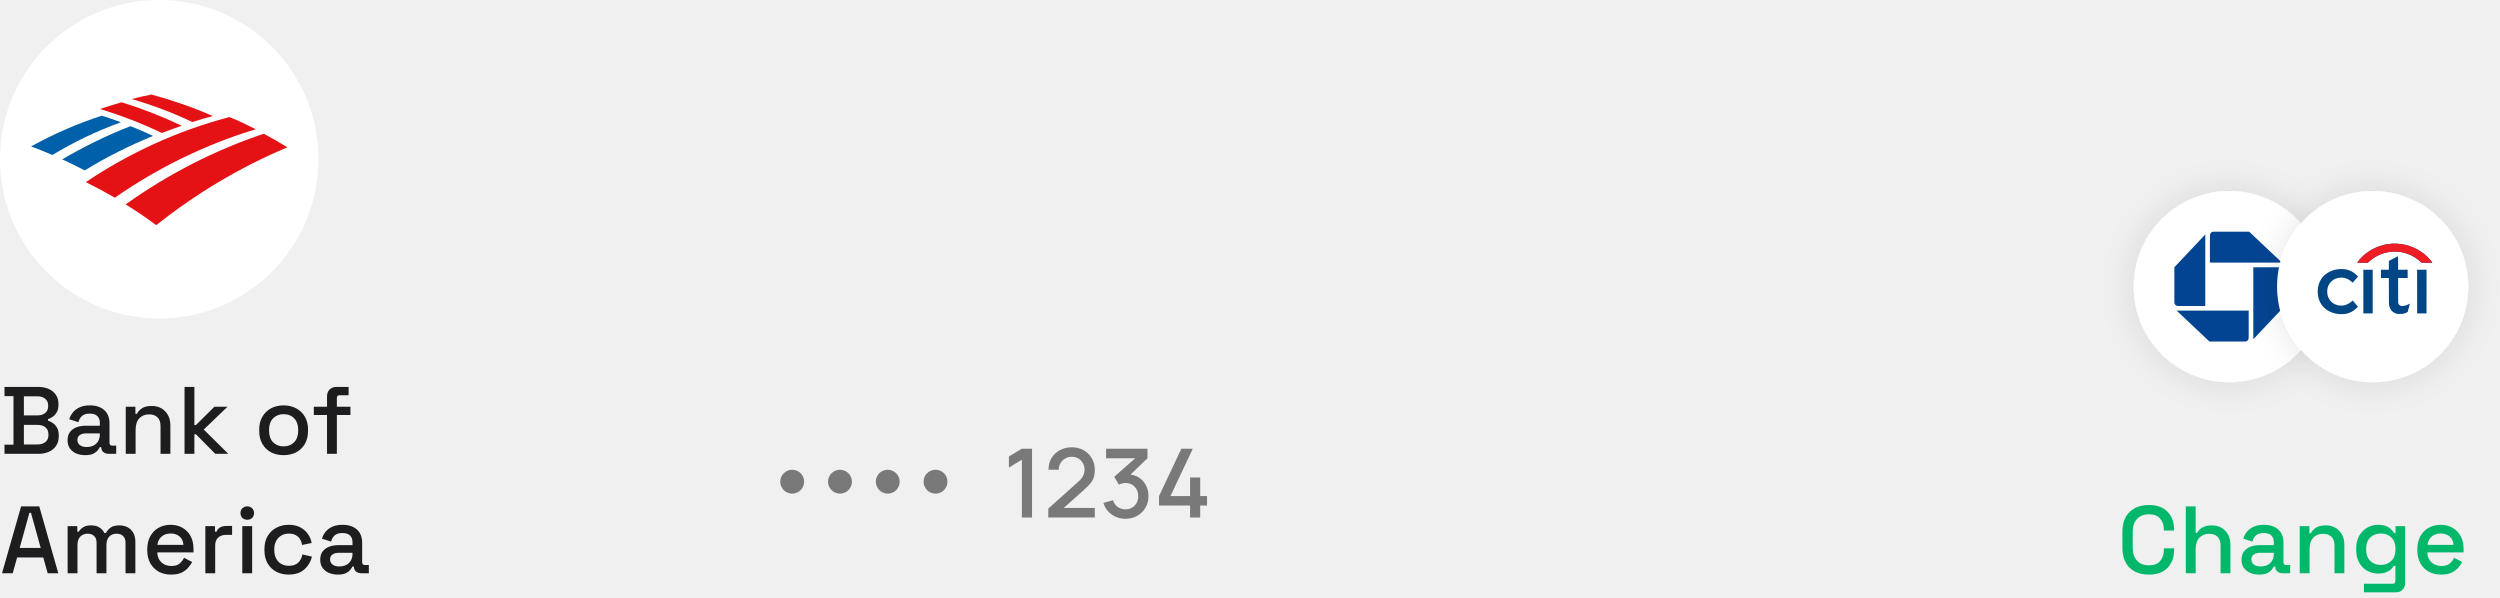
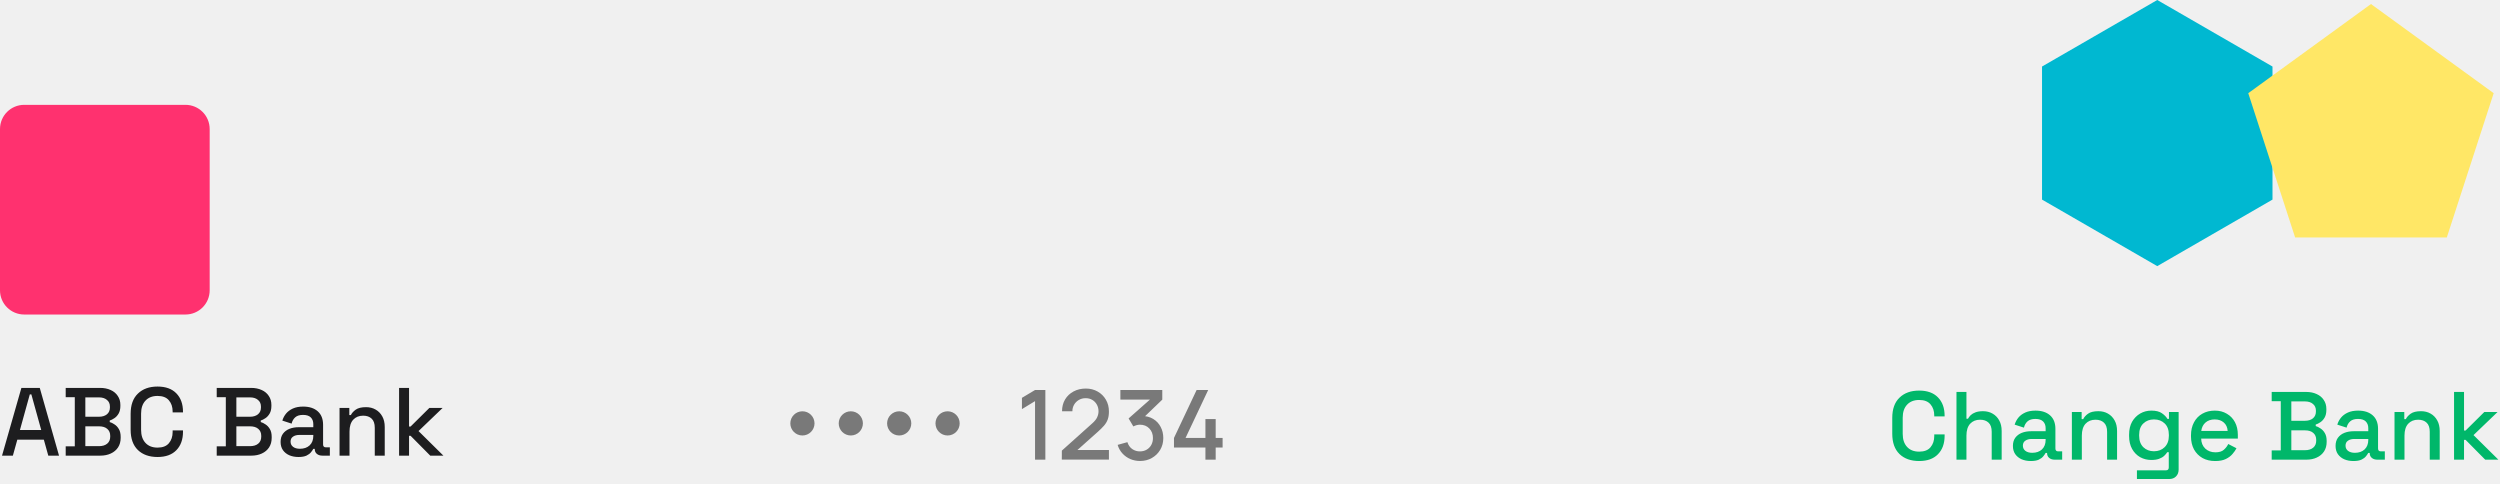
- <svg xmlns="http://www.w3.org/2000/svg" width="314" height="75" viewBox="0 0 314 75" fill="none">
-   <g clip-path="url(#clip0_704_1366)">
-     <path d="M8.75 0H31.25C36.078 0 40 3.922 40 8.75V31.25C40 36.078 36.078 40 31.25 40H8.75C3.922 40 0 36.078 0 31.25V8.75C0 3.922 3.922 0 8.75 0Z" fill="white" />
-     <path d="M16.391 15.844C17.344 16.219 18.297 16.625 19.219 17.078C16.25 18.281 13.359 19.734 10.641 21.406C9.719 20.922 8.766 20.438 7.812 20.016C10.562 18.406 13.422 17 16.391 15.844ZM12.781 14.531C13.609 14.781 14.391 15.062 15.188 15.359C12.188 16.438 9.312 17.812 6.578 19.469C5.703 19.078 4.812 18.734 3.906 18.391C6.734 16.828 9.703 15.531 12.781 14.531Z" fill="#0060AA" />
-     <path d="M22.828 15.797C21.984 16.094 21.156 16.375 20.328 16.703C17.828 15.5 15.219 14.5 12.562 13.688C13.438 13.406 14.344 13.109 15.281 12.844C17.859 13.641 20.375 14.625 22.828 15.797ZM26.734 14.578C25.875 14.797 25 15.062 24.156 15.328C21.703 14.156 19.156 13.203 16.547 12.438C17.359 12.219 18.188 12.031 19.031 11.875C21.672 12.594 24.25 13.484 26.734 14.578ZM19.625 28.281C18.375 27.344 17.109 26.5 15.781 25.672C21.062 21.906 26.891 18.891 33.125 16.797C34.125 17.328 35.109 17.891 36.094 18.5C30.156 21 24.609 24.312 19.625 28.281ZM28.812 14.703C29.953 15.156 31.047 15.688 32.125 16.234C25.766 18.156 19.797 21.094 14.422 24.828C13.234 24.141 12.016 23.484 10.781 22.875C16.266 19.188 22.344 16.406 28.812 14.703Z" fill="#E41215" />
-   </g>
-   <path d="M0.564 57V55.848H1.692V49.752H0.564V48.6H4.824C5.328 48.6 5.768 48.688 6.144 48.864C6.52 49.032 6.812 49.276 7.02 49.596C7.236 49.908 7.344 50.28 7.344 50.712V50.832C7.344 51.216 7.272 51.532 7.128 51.78C6.984 52.028 6.808 52.22 6.6 52.356C6.4 52.492 6.208 52.588 6.024 52.644V52.836C6.208 52.884 6.404 52.98 6.612 53.124C6.828 53.26 7.008 53.452 7.152 53.7C7.304 53.948 7.38 54.272 7.38 54.672V54.792C7.38 55.256 7.272 55.652 7.056 55.98C6.84 56.308 6.54 56.56 6.156 56.736C5.78 56.912 5.344 57 4.848 57H0.564ZM3 55.824H4.692C5.124 55.824 5.464 55.72 5.712 55.512C5.96 55.304 6.084 55.016 6.084 54.648V54.54C6.084 54.172 5.96 53.884 5.712 53.676C5.472 53.468 5.132 53.364 4.692 53.364H3V55.824ZM3 52.176H4.692C5.1 52.176 5.428 52.076 5.676 51.876C5.924 51.668 6.048 51.388 6.048 51.036V50.916C6.048 50.564 5.924 50.288 5.676 50.088C5.436 49.88 5.108 49.776 4.692 49.776H3V52.176ZM10.705 57.168C10.281 57.168 9.901 57.096 9.565 56.952C9.237 56.808 8.973 56.596 8.773 56.316C8.581 56.036 8.485 55.696 8.485 55.296C8.485 54.888 8.581 54.552 8.773 54.288C8.973 54.016 9.241 53.812 9.577 53.676C9.921 53.54 10.309 53.472 10.741 53.472H12.541V53.088C12.541 52.744 12.437 52.468 12.229 52.26C12.021 52.052 11.701 51.948 11.269 51.948C10.845 51.948 10.521 52.048 10.297 52.248C10.073 52.448 9.925 52.708 9.853 53.028L8.701 52.656C8.797 52.336 8.949 52.048 9.157 51.792C9.373 51.528 9.657 51.316 10.009 51.156C10.361 50.996 10.785 50.916 11.281 50.916C12.049 50.916 12.653 51.112 13.093 51.504C13.533 51.896 13.753 52.452 13.753 53.172V55.608C13.753 55.848 13.865 55.968 14.089 55.968H14.593V57H13.669C13.389 57 13.161 56.928 12.985 56.784C12.809 56.64 12.721 56.444 12.721 56.196V56.16H12.541C12.477 56.28 12.381 56.42 12.253 56.58C12.125 56.74 11.937 56.88 11.689 57C11.441 57.112 11.113 57.168 10.705 57.168ZM10.885 56.148C11.381 56.148 11.781 56.008 12.085 55.728C12.389 55.44 12.541 55.048 12.541 54.552V54.432H10.813C10.485 54.432 10.221 54.504 10.021 54.648C9.821 54.784 9.721 54.988 9.721 55.26C9.721 55.532 9.825 55.748 10.033 55.908C10.241 56.068 10.525 56.148 10.885 56.148ZM15.795 57V51.084H17.007V51.972H17.199C17.311 51.732 17.511 51.508 17.799 51.3C18.087 51.092 18.515 50.988 19.083 50.988C19.531 50.988 19.927 51.088 20.271 51.288C20.623 51.488 20.899 51.772 21.099 52.14C21.299 52.5 21.399 52.936 21.399 53.448V57H20.163V53.544C20.163 53.032 20.035 52.656 19.779 52.416C19.523 52.168 19.171 52.044 18.723 52.044C18.211 52.044 17.799 52.212 17.487 52.548C17.183 52.884 17.031 53.372 17.031 54.012V57H15.795ZM23.178 57V48.6H24.414V53.388H24.606L26.934 51.084H28.578L25.59 53.952L28.674 57H27.042L24.606 54.54H24.414V57H23.178ZM35.618 57.168C35.026 57.168 34.498 57.048 34.034 56.808C33.578 56.56 33.218 56.208 32.954 55.752C32.69 55.296 32.558 54.756 32.558 54.132V53.952C32.558 53.328 32.69 52.792 32.954 52.344C33.218 51.888 33.578 51.536 34.034 51.288C34.498 51.04 35.026 50.916 35.618 50.916C36.21 50.916 36.738 51.04 37.202 51.288C37.666 51.536 38.03 51.888 38.294 52.344C38.558 52.792 38.69 53.328 38.69 53.952V54.132C38.69 54.756 38.558 55.296 38.294 55.752C38.03 56.208 37.666 56.56 37.202 56.808C36.738 57.048 36.21 57.168 35.618 57.168ZM35.618 56.064C36.162 56.064 36.602 55.892 36.938 55.548C37.282 55.196 37.454 54.712 37.454 54.096V53.988C37.454 53.372 37.286 52.892 36.95 52.548C36.614 52.196 36.17 52.02 35.618 52.02C35.082 52.02 34.642 52.196 34.298 52.548C33.962 52.892 33.794 53.372 33.794 53.988V54.096C33.794 54.712 33.962 55.196 34.298 55.548C34.642 55.892 35.082 56.064 35.618 56.064ZM41.074 57V52.128H39.418V51.084H41.074V49.788C41.074 49.428 41.182 49.14 41.398 48.924C41.614 48.708 41.902 48.6 42.262 48.6H43.786V49.644H42.658C42.426 49.644 42.31 49.764 42.31 50.004V51.084H44.014V52.128H42.31V57H41.074ZM0.252 72L2.652 63.6H4.932L7.32 72H5.988L5.436 70.02H2.148L1.596 72H0.252ZM2.472 68.82H5.112L3.888 64.404H3.696L2.472 68.82ZM8.494 72V66.084H9.706V66.78H9.898C10.01 66.572 10.19 66.388 10.438 66.228C10.686 66.068 11.022 65.988 11.446 65.988C11.886 65.988 12.238 66.08 12.502 66.264C12.774 66.44 12.978 66.668 13.114 66.948H13.306C13.442 66.676 13.638 66.448 13.894 66.264C14.158 66.08 14.53 65.988 15.01 65.988C15.394 65.988 15.734 66.068 16.03 66.228C16.326 66.38 16.562 66.612 16.738 66.924C16.914 67.228 17.002 67.608 17.002 68.064V72H15.766V68.16C15.766 67.8 15.666 67.524 15.466 67.332C15.274 67.132 14.998 67.032 14.638 67.032C14.254 67.032 13.946 67.156 13.714 67.404C13.482 67.652 13.366 68.008 13.366 68.472V72H12.13V68.16C12.13 67.8 12.03 67.524 11.83 67.332C11.638 67.132 11.362 67.032 11.002 67.032C10.618 67.032 10.31 67.156 10.078 67.404C9.846 67.652 9.73 68.008 9.73 68.472V72H8.494ZM21.495 72.168C20.895 72.168 20.371 72.044 19.923 71.796C19.475 71.54 19.123 71.184 18.867 70.728C18.619 70.264 18.495 69.728 18.495 69.12V68.976C18.495 68.36 18.619 67.824 18.867 67.368C19.115 66.904 19.459 66.548 19.899 66.3C20.347 66.044 20.863 65.916 21.447 65.916C22.015 65.916 22.511 66.044 22.935 66.3C23.367 66.548 23.703 66.896 23.943 67.344C24.183 67.792 24.303 68.316 24.303 68.916V69.384H19.755C19.771 69.904 19.943 70.32 20.271 70.632C20.607 70.936 21.023 71.088 21.519 71.088C21.983 71.088 22.331 70.984 22.563 70.776C22.803 70.568 22.987 70.328 23.115 70.056L24.135 70.584C24.023 70.808 23.859 71.044 23.643 71.292C23.435 71.54 23.159 71.748 22.815 71.916C22.471 72.084 22.031 72.168 21.495 72.168ZM19.767 68.436H23.043C23.011 67.988 22.851 67.64 22.563 67.392C22.275 67.136 21.899 67.008 21.435 67.008C20.971 67.008 20.591 67.136 20.295 67.392C20.007 67.64 19.831 67.988 19.767 68.436ZM25.791 72V66.084H27.003V66.78H27.195C27.291 66.532 27.443 66.352 27.651 66.24C27.867 66.12 28.131 66.06 28.443 66.06H29.151V67.176H28.395C27.995 67.176 27.667 67.288 27.411 67.512C27.155 67.728 27.027 68.064 27.027 68.52V72H25.791ZM30.431 72V66.084H31.668V72H30.431ZM31.055 65.28C30.816 65.28 30.611 65.204 30.444 65.052C30.284 64.892 30.203 64.688 30.203 64.44C30.203 64.192 30.284 63.992 30.444 63.84C30.611 63.68 30.816 63.6 31.055 63.6C31.303 63.6 31.508 63.68 31.668 63.84C31.828 63.992 31.907 64.192 31.907 64.44C31.907 64.688 31.828 64.892 31.668 65.052C31.508 65.204 31.303 65.28 31.055 65.28ZM36.25 72.168C35.682 72.168 35.166 72.048 34.702 71.808C34.246 71.568 33.882 71.22 33.61 70.764C33.346 70.308 33.214 69.76 33.214 69.12V68.964C33.214 68.324 33.346 67.78 33.61 67.332C33.882 66.876 34.246 66.528 34.702 66.288C35.166 66.04 35.682 65.916 36.25 65.916C36.818 65.916 37.302 66.02 37.702 66.228C38.102 66.436 38.422 66.712 38.662 67.056C38.91 67.4 39.07 67.78 39.142 68.196L37.942 68.448C37.902 68.184 37.818 67.944 37.69 67.728C37.562 67.512 37.382 67.34 37.15 67.212C36.918 67.084 36.626 67.02 36.274 67.02C35.93 67.02 35.618 67.1 35.338 67.26C35.066 67.412 34.85 67.636 34.69 67.932C34.53 68.22 34.45 68.572 34.45 68.988V69.096C34.45 69.512 34.53 69.868 34.69 70.164C34.85 70.46 35.066 70.684 35.338 70.836C35.618 70.988 35.93 71.064 36.274 71.064C36.794 71.064 37.19 70.932 37.462 70.668C37.734 70.396 37.906 70.052 37.978 69.636L39.178 69.912C39.082 70.32 38.91 70.696 38.662 71.04C38.422 71.384 38.102 71.66 37.702 71.868C37.302 72.068 36.818 72.168 36.25 72.168ZM42.439 72.168C42.015 72.168 41.635 72.096 41.299 71.952C40.971 71.808 40.707 71.596 40.507 71.316C40.315 71.036 40.219 70.696 40.219 70.296C40.219 69.888 40.315 69.552 40.507 69.288C40.707 69.016 40.975 68.812 41.311 68.676C41.655 68.54 42.043 68.472 42.475 68.472H44.275V68.088C44.275 67.744 44.171 67.468 43.963 67.26C43.755 67.052 43.435 66.948 43.003 66.948C42.579 66.948 42.255 67.048 42.031 67.248C41.807 67.448 41.659 67.708 41.587 68.028L40.435 67.656C40.531 67.336 40.683 67.048 40.891 66.792C41.107 66.528 41.391 66.316 41.743 66.156C42.095 65.996 42.519 65.916 43.015 65.916C43.783 65.916 44.387 66.112 44.827 66.504C45.267 66.896 45.487 67.452 45.487 68.172V70.608C45.487 70.848 45.599 70.968 45.823 70.968H46.327V72H45.403C45.123 72 44.895 71.928 44.719 71.784C44.543 71.64 44.455 71.444 44.455 71.196V71.16H44.275C44.211 71.28 44.115 71.42 43.987 71.58C43.859 71.74 43.671 71.88 43.423 72C43.175 72.112 42.847 72.168 42.439 72.168ZM42.619 71.148C43.115 71.148 43.515 71.008 43.819 70.728C44.123 70.44 44.275 70.048 44.275 69.552V69.432H42.547C42.219 69.432 41.955 69.504 41.755 69.648C41.555 69.784 41.455 69.988 41.455 70.26C41.455 70.532 41.559 70.748 41.767 70.908C41.975 71.068 42.259 71.148 42.619 71.148Z" fill="#1D1D1F" />
-   <circle cx="99.5" cy="60.5" r="1.5" fill="#797979" />
-   <circle cx="105.5" cy="60.5" r="1.5" fill="#797979" />
-   <circle cx="111.5" cy="60.5" r="1.5" fill="#797979" />
-   <circle cx="117.5" cy="60.5" r="1.5" fill="#797979" />
-   <path d="M128.346 65V57.74L126.72 58.73V57.332L128.346 56.36H129.624V65H128.346ZM131.663 64.994L131.669 63.878L135.431 60.506C135.735 60.238 135.941 59.982 136.049 59.738C136.161 59.494 136.217 59.25 136.217 59.006C136.217 58.698 136.149 58.422 136.013 58.178C135.877 57.93 135.689 57.734 135.449 57.59C135.209 57.446 134.933 57.374 134.621 57.374C134.301 57.374 134.015 57.45 133.763 57.602C133.515 57.75 133.321 57.948 133.181 58.196C133.041 58.444 132.973 58.712 132.977 59H131.693C131.693 58.44 131.819 57.95 132.071 57.53C132.327 57.106 132.677 56.776 133.121 56.54C133.565 56.3 134.073 56.18 134.645 56.18C135.189 56.18 135.677 56.304 136.109 56.552C136.541 56.796 136.881 57.132 137.129 57.56C137.381 57.988 137.507 58.476 137.507 59.024C137.507 59.42 137.455 59.756 137.351 60.032C137.247 60.308 137.091 60.564 136.883 60.8C136.675 61.036 136.415 61.292 136.103 61.568L133.199 64.16L133.061 63.8H137.507V64.994H131.663ZM141.363 65.162C140.935 65.162 140.533 65.082 140.157 64.922C139.781 64.758 139.455 64.526 139.179 64.226C138.907 63.926 138.709 63.572 138.585 63.164L139.797 62.828C139.913 63.2 140.115 63.486 140.403 63.686C140.691 63.882 141.011 63.978 141.363 63.974C141.679 63.97 141.957 63.896 142.197 63.752C142.437 63.608 142.625 63.414 142.761 63.17C142.897 62.922 142.965 62.638 142.965 62.318C142.965 61.838 142.815 61.442 142.515 61.13C142.219 60.818 141.831 60.662 141.351 60.662C141.215 60.662 141.075 60.682 140.931 60.722C140.791 60.762 140.659 60.814 140.535 60.878L139.947 59.888L142.995 57.194L143.127 57.554H138.927V56.36H144.123V57.554L141.591 59.99L141.579 59.582C142.123 59.582 142.595 59.704 142.995 59.948C143.395 60.188 143.703 60.516 143.919 60.932C144.139 61.344 144.249 61.806 144.249 62.318C144.249 62.87 144.119 63.36 143.859 63.788C143.603 64.216 143.257 64.552 142.821 64.796C142.389 65.04 141.903 65.162 141.363 65.162ZM149.473 65V63.494H145.573V62.306L148.381 56.36H149.815L147.007 62.306H149.473V59.966H150.745V62.306H151.603V63.494H150.745V65H149.473Z" fill="#797979" />
-   <g filter="url(#filter0_d_704_1366)">
-     <rect x="268" y="24" width="24" height="24" rx="12" fill="white" />
-     <path d="M278.029 29.1C277.739 29.1 277.565 29.331 277.565 29.564V32.984H286.61L282.494 29.1H278.029Z" fill="#034492" />
-     <path d="M286.9 34.028C286.9 33.738 286.668 33.565 286.436 33.565H283.015V42.61L286.9 38.493V34.028Z" fill="#034492" />
-     <path d="M281.972 42.9C282.262 42.9 282.436 42.668 282.436 42.436V39.015H273.39L277.507 42.9H281.972Z" fill="#034492" />
-     <path d="M273.1 37.971C273.1 38.261 273.332 38.435 273.564 38.435H276.985V29.447L273.1 33.564V37.971Z" fill="#034492" />
-   </g>
-   <g filter="url(#filter1_d_704_1366)">
-     <rect x="286" y="24" width="24" height="24" rx="12" fill="white" />
-     <path fill-rule="evenodd" clip-rule="evenodd" d="M300.469 30.607C299.389 30.674 298.388 31.009 297.497 31.6C297.102 31.862 296.698 32.216 296.391 32.567C296.257 32.722 296.059 32.973 296.059 32.99C296.059 32.996 296.337 33 296.728 33H297.397L297.518 32.889C298.07 32.38 298.686 32.022 299.377 31.809C300.883 31.343 302.512 31.651 303.75 32.637C303.833 32.703 303.962 32.812 304.035 32.879L304.167 33H304.837C305.463 33 305.506 32.999 305.499 32.981C305.488 32.954 305.376 32.807 305.259 32.668C304.352 31.585 303.022 30.856 301.586 30.655C301.254 30.609 300.769 30.588 300.469 30.607ZM300.611 32.476L300.046 32.766L300.043 33.324L300.04 33.881H299.544H299.048V34.398V34.915H299.544H300.04L300.044 36.577C300.048 38.213 300.048 38.24 300.072 38.35C300.192 38.911 300.524 39.272 301.043 39.406C301.145 39.432 301.17 39.434 301.409 39.435C301.695 39.435 301.813 39.419 302.026 39.353C302.132 39.32 302.381 39.209 302.401 39.186C302.412 39.174 302.691 38.135 302.685 38.13C302.683 38.128 302.625 38.158 302.556 38.197C302.081 38.46 301.595 38.512 301.375 38.324C301.307 38.265 301.273 38.212 301.236 38.108L301.21 38.032L301.207 36.474L301.203 34.915H301.803H302.402V34.398V33.881H301.803H301.204V33.033C301.204 32.361 301.201 32.184 301.19 32.185C301.182 32.186 300.921 32.317 300.611 32.476ZM293.972 33.79C293.488 33.81 293.067 33.911 292.654 34.104C292.2 34.318 291.85 34.608 291.579 34.996C290.985 35.845 290.938 37.161 291.468 38.081C291.981 38.971 293.025 39.496 294.206 39.459C294.77 39.442 295.213 39.295 295.659 38.98C295.768 38.902 296.162 38.541 296.162 38.519C296.162 38.514 296.013 38.338 295.83 38.127L295.499 37.744L295.391 37.839C294.845 38.319 294.243 38.483 293.595 38.326C293.419 38.283 293.22 38.199 293.077 38.108C292.595 37.798 292.321 37.304 292.299 36.705C292.283 36.273 292.383 35.913 292.611 35.585C292.709 35.443 292.922 35.239 293.064 35.15C293.326 34.985 293.616 34.894 293.941 34.872C294.464 34.837 294.965 35.024 295.388 35.412C295.442 35.462 295.49 35.502 295.496 35.502C295.502 35.502 295.654 35.33 295.835 35.121L296.164 34.74L296.132 34.7C296.078 34.632 295.831 34.402 295.729 34.323C295.353 34.037 294.935 33.865 294.483 33.812C294.331 33.794 294.108 33.785 293.972 33.79ZM296.835 36.623V39.365H297.423H298.01V36.623V33.881H297.423H296.835V36.623ZM303.591 36.62L303.594 39.359H304.181H304.769L304.772 36.62L304.774 33.881H304.181H303.588L303.591 36.62Z" fill="#004685" />
-     <path fill-rule="evenodd" clip-rule="evenodd" d="M300.469 30.607C299.389 30.674 298.388 31.009 297.497 31.6C297.102 31.862 296.698 32.216 296.391 32.567C296.257 32.722 296.06 32.973 296.06 32.99C296.06 32.996 296.337 33 296.728 33H297.397L297.518 32.889C298.07 32.38 298.686 32.022 299.377 31.809C300.883 31.343 302.512 31.651 303.75 32.637C303.834 32.703 303.962 32.812 304.035 32.879L304.168 33H304.837C305.463 33 305.506 32.999 305.5 32.981C305.489 32.954 305.376 32.807 305.259 32.668C304.352 31.585 303.022 30.856 301.586 30.655C301.254 30.609 300.769 30.588 300.469 30.607Z" fill="#EE1C25" />
-   </g>
-   <path d="M269.91 72.168C268.886 72.168 268.074 71.88 267.474 71.304C266.874 70.72 266.574 69.88 266.574 68.784V66.816C266.574 65.72 266.874 64.884 267.474 64.308C268.074 63.724 268.886 63.432 269.91 63.432C270.918 63.432 271.694 63.712 272.238 64.272C272.79 64.832 273.066 65.596 273.066 66.564V66.636H271.782V66.528C271.782 65.96 271.626 65.496 271.314 65.136C271.01 64.776 270.542 64.596 269.91 64.596C269.27 64.596 268.77 64.792 268.41 65.184C268.05 65.568 267.87 66.104 267.87 66.792V68.808C267.87 69.488 268.05 70.024 268.41 70.416C268.77 70.808 269.27 71.004 269.91 71.004C270.542 71.004 271.01 70.824 271.314 70.464C271.626 70.096 271.782 69.632 271.782 69.072V68.868H273.066V69.036C273.066 70.004 272.79 70.768 272.238 71.328C271.694 71.888 270.918 72.168 269.91 72.168ZM274.537 72V63.6H275.773V66.924H275.965C276.045 66.772 276.157 66.624 276.301 66.48C276.453 66.336 276.649 66.22 276.889 66.132C277.137 66.036 277.449 65.988 277.825 65.988C278.273 65.988 278.669 66.088 279.013 66.288C279.365 66.488 279.641 66.772 279.841 67.14C280.041 67.5 280.141 67.936 280.141 68.448V72H278.905V68.544C278.905 68.032 278.777 67.656 278.521 67.416C278.265 67.168 277.913 67.044 277.465 67.044C276.953 67.044 276.541 67.212 276.229 67.548C275.925 67.884 275.773 68.372 275.773 69.012V72H274.537ZM283.756 72.168C283.332 72.168 282.952 72.096 282.616 71.952C282.288 71.808 282.024 71.596 281.824 71.316C281.632 71.036 281.536 70.696 281.536 70.296C281.536 69.888 281.632 69.552 281.824 69.288C282.024 69.016 282.292 68.812 282.628 68.676C282.972 68.54 283.36 68.472 283.792 68.472H285.592V68.088C285.592 67.744 285.488 67.468 285.28 67.26C285.072 67.052 284.752 66.948 284.32 66.948C283.896 66.948 283.572 67.048 283.348 67.248C283.124 67.448 282.976 67.708 282.904 68.028L281.752 67.656C281.848 67.336 282 67.048 282.208 66.792C282.424 66.528 282.708 66.316 283.06 66.156C283.412 65.996 283.836 65.916 284.332 65.916C285.1 65.916 285.704 66.112 286.144 66.504C286.584 66.896 286.804 67.452 286.804 68.172V70.608C286.804 70.848 286.916 70.968 287.14 70.968H287.644V72H286.72C286.44 72 286.212 71.928 286.036 71.784C285.86 71.64 285.772 71.444 285.772 71.196V71.16H285.592C285.528 71.28 285.432 71.42 285.304 71.58C285.176 71.74 284.988 71.88 284.74 72C284.492 72.112 284.164 72.168 283.756 72.168ZM283.936 71.148C284.432 71.148 284.832 71.008 285.136 70.728C285.44 70.44 285.592 70.048 285.592 69.552V69.432H283.864C283.536 69.432 283.272 69.504 283.072 69.648C282.872 69.784 282.772 69.988 282.772 70.26C282.772 70.532 282.876 70.748 283.084 70.908C283.292 71.068 283.576 71.148 283.936 71.148ZM288.846 72V66.084H290.058V66.972H290.25C290.362 66.732 290.562 66.508 290.85 66.3C291.138 66.092 291.566 65.988 292.134 65.988C292.582 65.988 292.978 66.088 293.322 66.288C293.674 66.488 293.95 66.772 294.15 67.14C294.35 67.5 294.45 67.936 294.45 68.448V72H293.214V68.544C293.214 68.032 293.086 67.656 292.83 67.416C292.574 67.168 292.222 67.044 291.774 67.044C291.262 67.044 290.85 67.212 290.538 67.548C290.234 67.884 290.082 68.372 290.082 69.012V72H288.846ZM295.94 69.072V68.892C295.94 68.268 296.064 67.736 296.312 67.296C296.568 66.856 296.904 66.516 297.32 66.276C297.736 66.036 298.192 65.916 298.688 65.916C299.264 65.916 299.704 66.024 300.008 66.24C300.32 66.456 300.548 66.688 300.692 66.936H300.884V66.084H302.084V73.212C302.084 73.572 301.976 73.86 301.76 74.076C301.552 74.292 301.264 74.4 300.896 74.4H296.912V73.32H300.512C300.744 73.32 300.86 73.2 300.86 72.96V71.076H300.668C300.58 71.22 300.456 71.368 300.296 71.52C300.136 71.672 299.924 71.796 299.66 71.892C299.404 71.988 299.08 72.036 298.688 72.036C298.192 72.036 297.732 71.92 297.308 71.688C296.892 71.448 296.56 71.108 296.312 70.668C296.064 70.22 295.94 69.688 295.94 69.072ZM299.024 70.956C299.56 70.956 300 70.788 300.344 70.452C300.696 70.108 300.872 69.636 300.872 69.036V68.928C300.872 68.312 300.7 67.84 300.356 67.512C300.012 67.176 299.568 67.008 299.024 67.008C298.496 67.008 298.056 67.176 297.704 67.512C297.36 67.84 297.188 68.312 297.188 68.928V69.036C297.188 69.636 297.36 70.108 297.704 70.452C298.056 70.788 298.496 70.956 299.024 70.956ZM306.616 72.168C306.016 72.168 305.492 72.044 305.044 71.796C304.596 71.54 304.244 71.184 303.988 70.728C303.74 70.264 303.616 69.728 303.616 69.12V68.976C303.616 68.36 303.74 67.824 303.988 67.368C304.236 66.904 304.58 66.548 305.02 66.3C305.468 66.044 305.984 65.916 306.568 65.916C307.136 65.916 307.632 66.044 308.056 66.3C308.488 66.548 308.824 66.896 309.064 67.344C309.304 67.792 309.424 68.316 309.424 68.916V69.384H304.876C304.892 69.904 305.064 70.32 305.392 70.632C305.728 70.936 306.144 71.088 306.64 71.088C307.104 71.088 307.452 70.984 307.684 70.776C307.924 70.568 308.108 70.328 308.236 70.056L309.256 70.584C309.144 70.808 308.98 71.044 308.764 71.292C308.556 71.54 308.28 71.748 307.936 71.916C307.592 72.084 307.152 72.168 306.616 72.168ZM304.888 68.436H308.164C308.132 67.988 307.972 67.64 307.684 67.392C307.396 67.136 307.02 67.008 306.556 67.008C306.092 67.008 305.712 67.136 305.416 67.392C305.128 67.64 304.952 67.988 304.888 68.436Z" fill="#00B76A" />
-   <defs>
-     <filter id="filter0_d_704_1366" x="264" y="20" width="32" height="32" filterUnits="userSpaceOnUse" color-interpolation-filters="sRGB">
-       <feFlood flood-opacity="0" result="BackgroundImageFix" />
-       <feColorMatrix in="SourceAlpha" type="matrix" values="0 0 0 0 0 0 0 0 0 0 0 0 0 0 0 0 0 0 127 0" result="hardAlpha" />
-       <feOffset />
-       <feGaussianBlur stdDeviation="2" />
-       <feComposite in2="hardAlpha" operator="out" />
-       <feColorMatrix type="matrix" values="0 0 0 0 0 0 0 0 0 0 0 0 0 0 0 0 0 0 0.1 0" />
-       <feBlend mode="normal" in2="BackgroundImageFix" result="effect1_dropShadow_704_1366" />
-       <feBlend mode="normal" in="SourceGraphic" in2="effect1_dropShadow_704_1366" result="shape" />
-     </filter>
-     <filter id="filter1_d_704_1366" x="282" y="20" width="32" height="32" filterUnits="userSpaceOnUse" color-interpolation-filters="sRGB">
-       <feFlood flood-opacity="0" result="BackgroundImageFix" />
-       <feColorMatrix in="SourceAlpha" type="matrix" values="0 0 0 0 0 0 0 0 0 0 0 0 0 0 0 0 0 0 127 0" result="hardAlpha" />
-       <feOffset />
-       <feGaussianBlur stdDeviation="2" />
-       <feComposite in2="hardAlpha" operator="out" />
-       <feColorMatrix type="matrix" values="0 0 0 0 0 0 0 0 0 0 0 0 0 0 0 0 0 0 0.1 0" />
-       <feBlend mode="normal" in2="BackgroundImageFix" result="effect1_dropShadow_704_1366" />
-       <feBlend mode="normal" in="SourceGraphic" in2="effect1_dropShadow_704_1366" result="shape" />
-     </filter>
-     <clipPath id="clip0_704_1366">
-       <rect width="40" height="40" rx="20" fill="white" />
-     </clipPath>
-   </defs>
+ <svg xmlns="http://www.w3.org/2000/svg" width="310" height="60" viewBox="0 0 310 60" fill="none">
+   <rect y="13" width="26" height="26" rx="3" fill="#FF316F" />
+   <path d="M0.252 56.5L2.652 48.1H4.932L7.32 56.5H5.988L5.436 54.52H2.148L1.596 56.5H0.252ZM2.472 53.32H5.112L3.888 48.904H3.696L2.472 53.32ZM8.146 56.5V55.348H9.274V49.252H8.146V48.1H12.406C12.91 48.1 13.35 48.188 13.726 48.364C14.102 48.532 14.394 48.776 14.602 49.096C14.818 49.408 14.926 49.78 14.926 50.212V50.332C14.926 50.716 14.854 51.032 14.71 51.28C14.566 51.528 14.39 51.72 14.182 51.856C13.982 51.992 13.79 52.088 13.606 52.144V52.336C13.79 52.384 13.986 52.48 14.194 52.624C14.41 52.76 14.59 52.952 14.734 53.2C14.886 53.448 14.962 53.772 14.962 54.172V54.292C14.962 54.756 14.854 55.152 14.638 55.48C14.422 55.808 14.122 56.06 13.738 56.236C13.362 56.412 12.926 56.5 12.43 56.5H8.146ZM10.582 55.324H12.274C12.706 55.324 13.046 55.22 13.294 55.012C13.542 54.804 13.666 54.516 13.666 54.148V54.04C13.666 53.672 13.542 53.384 13.294 53.176C13.054 52.968 12.714 52.864 12.274 52.864H10.582V55.324ZM10.582 51.676H12.274C12.682 51.676 13.01 51.576 13.258 51.376C13.506 51.168 13.63 50.888 13.63 50.536V50.416C13.63 50.064 13.506 49.788 13.258 49.588C13.018 49.38 12.69 49.276 12.274 49.276H10.582V51.676ZM19.535 56.668C18.511 56.668 17.699 56.38 17.099 55.804C16.499 55.22 16.199 54.38 16.199 53.284V51.316C16.199 50.22 16.499 49.384 17.099 48.808C17.699 48.224 18.511 47.932 19.535 47.932C20.543 47.932 21.319 48.212 21.863 48.772C22.415 49.332 22.691 50.096 22.691 51.064V51.136H21.407V51.028C21.407 50.46 21.251 49.996 20.939 49.636C20.635 49.276 20.167 49.096 19.535 49.096C18.895 49.096 18.395 49.292 18.035 49.684C17.675 50.068 17.495 50.604 17.495 51.292V53.308C17.495 53.988 17.675 54.524 18.035 54.916C18.395 55.308 18.895 55.504 19.535 55.504C20.167 55.504 20.635 55.324 20.939 54.964C21.251 54.596 21.407 54.132 21.407 53.572V53.368H22.691V53.536C22.691 54.504 22.415 55.268 21.863 55.828C21.319 56.388 20.543 56.668 19.535 56.668ZM26.873 56.5V55.348H28.001V49.252H26.873V48.1H31.133C31.637 48.1 32.077 48.188 32.453 48.364C32.829 48.532 33.121 48.776 33.329 49.096C33.545 49.408 33.653 49.78 33.653 50.212V50.332C33.653 50.716 33.581 51.032 33.437 51.28C33.293 51.528 33.117 51.72 32.909 51.856C32.709 51.992 32.517 52.088 32.333 52.144V52.336C32.517 52.384 32.713 52.48 32.921 52.624C33.137 52.76 33.317 52.952 33.461 53.2C33.613 53.448 33.689 53.772 33.689 54.172V54.292C33.689 54.756 33.581 55.152 33.365 55.48C33.149 55.808 32.849 56.06 32.465 56.236C32.089 56.412 31.653 56.5 31.157 56.5H26.873ZM29.309 55.324H31.001C31.433 55.324 31.773 55.22 32.021 55.012C32.269 54.804 32.393 54.516 32.393 54.148V54.04C32.393 53.672 32.269 53.384 32.021 53.176C31.781 52.968 31.441 52.864 31.001 52.864H29.309V55.324ZM29.309 51.676H31.001C31.409 51.676 31.737 51.576 31.985 51.376C32.233 51.168 32.357 50.888 32.357 50.536V50.416C32.357 50.064 32.233 49.788 31.985 49.588C31.745 49.38 31.417 49.276 31.001 49.276H29.309V51.676ZM37.014 56.668C36.59 56.668 36.21 56.596 35.874 56.452C35.546 56.308 35.282 56.096 35.082 55.816C34.89 55.536 34.794 55.196 34.794 54.796C34.794 54.388 34.89 54.052 35.082 53.788C35.282 53.516 35.55 53.312 35.886 53.176C36.23 53.04 36.618 52.972 37.05 52.972H38.85V52.588C38.85 52.244 38.746 51.968 38.538 51.76C38.33 51.552 38.01 51.448 37.578 51.448C37.154 51.448 36.83 51.548 36.606 51.748C36.382 51.948 36.234 52.208 36.162 52.528L35.01 52.156C35.106 51.836 35.258 51.548 35.466 51.292C35.682 51.028 35.966 50.816 36.318 50.656C36.67 50.496 37.094 50.416 37.59 50.416C38.358 50.416 38.962 50.612 39.402 51.004C39.842 51.396 40.062 51.952 40.062 52.672V55.108C40.062 55.348 40.174 55.468 40.398 55.468H40.902V56.5H39.978C39.698 56.5 39.47 56.428 39.294 56.284C39.118 56.14 39.03 55.944 39.03 55.696V55.66H38.85C38.786 55.78 38.69 55.92 38.562 56.08C38.434 56.24 38.246 56.38 37.998 56.5C37.75 56.612 37.422 56.668 37.014 56.668ZM37.194 55.648C37.69 55.648 38.09 55.508 38.394 55.228C38.698 54.94 38.85 54.548 38.85 54.052V53.932H37.122C36.794 53.932 36.53 54.004 36.33 54.148C36.13 54.284 36.03 54.488 36.03 54.76C36.03 55.032 36.134 55.248 36.342 55.408C36.55 55.568 36.834 55.648 37.194 55.648ZM42.103 56.5V50.584H43.315V51.472H43.507C43.619 51.232 43.819 51.008 44.107 50.8C44.395 50.592 44.823 50.488 45.391 50.488C45.839 50.488 46.235 50.588 46.579 50.788C46.931 50.988 47.207 51.272 47.407 51.64C47.607 52 47.707 52.436 47.707 52.948V56.5H46.471V53.044C46.471 52.532 46.343 52.156 46.087 51.916C45.831 51.668 45.479 51.544 45.031 51.544C44.519 51.544 44.107 51.712 43.795 52.048C43.491 52.384 43.339 52.872 43.339 53.512V56.5H42.103ZM49.486 56.5V48.1H50.722V52.888H50.914L53.242 50.584H54.886L51.898 53.452L54.982 56.5H53.35L50.914 54.04H50.722V56.5H49.486Z" fill="#1D1D1F" />
+   <circle cx="99.5" cy="52.5" r="1.5" fill="#797979" />
+   <circle cx="105.5" cy="52.5" r="1.5" fill="#797979" />
+   <circle cx="111.5" cy="52.5" r="1.5" fill="#797979" />
+   <circle cx="117.5" cy="52.5" r="1.5" fill="#797979" />
+   <path d="M128.346 57V49.74L126.72 50.73V49.332L128.346 48.36H129.624V57H128.346ZM131.663 56.994L131.669 55.878L135.431 52.506C135.735 52.238 135.941 51.982 136.049 51.738C136.161 51.494 136.217 51.25 136.217 51.006C136.217 50.698 136.149 50.422 136.013 50.178C135.877 49.93 135.689 49.734 135.449 49.59C135.209 49.446 134.933 49.374 134.621 49.374C134.301 49.374 134.015 49.45 133.763 49.602C133.515 49.75 133.321 49.948 133.181 50.196C133.041 50.444 132.973 50.712 132.977 51H131.693C131.693 50.44 131.819 49.95 132.071 49.53C132.327 49.106 132.677 48.776 133.121 48.54C133.565 48.3 134.073 48.18 134.645 48.18C135.189 48.18 135.677 48.304 136.109 48.552C136.541 48.796 136.881 49.132 137.129 49.56C137.381 49.988 137.507 50.476 137.507 51.024C137.507 51.42 137.455 51.756 137.351 52.032C137.247 52.308 137.091 52.564 136.883 52.8C136.675 53.036 136.415 53.292 136.103 53.568L133.199 56.16L133.061 55.8H137.507V56.994H131.663ZM141.363 57.162C140.935 57.162 140.533 57.082 140.157 56.922C139.781 56.758 139.455 56.526 139.179 56.226C138.907 55.926 138.709 55.572 138.585 55.164L139.797 54.828C139.913 55.2 140.115 55.486 140.403 55.686C140.691 55.882 141.011 55.978 141.363 55.974C141.679 55.97 141.957 55.896 142.197 55.752C142.437 55.608 142.625 55.414 142.761 55.17C142.897 54.922 142.965 54.638 142.965 54.318C142.965 53.838 142.815 53.442 142.515 53.13C142.219 52.818 141.831 52.662 141.351 52.662C141.215 52.662 141.075 52.682 140.931 52.722C140.791 52.762 140.659 52.814 140.535 52.878L139.947 51.888L142.995 49.194L143.127 49.554H138.927V48.36H144.123V49.554L141.591 51.99L141.579 51.582C142.123 51.582 142.595 51.704 142.995 51.948C143.395 52.188 143.703 52.516 143.919 52.932C144.139 53.344 144.249 53.806 144.249 54.318C144.249 54.87 144.119 55.36 143.859 55.788C143.603 56.216 143.257 56.552 142.821 56.796C142.389 57.04 141.903 57.162 141.363 57.162ZM149.473 57V55.494H145.573V54.306L148.381 48.36H149.815L147.007 54.306H149.473V51.966H150.745V54.306H151.603V55.494H150.745V57H149.473Z" fill="#797979" />
+   <path d="M267.5 0L281.789 8.25V24.75L267.5 33L253.211 24.75V8.25L267.5 0Z" fill="#00B8D1" />
+   <path d="M294 0.5L309.217 11.556L303.405 29.444H284.595L278.783 11.556L294 0.5Z" fill="#FFE766" />
+   <path d="M237.976 57.168C236.952 57.168 236.14 56.88 235.54 56.304C234.94 55.72 234.64 54.88 234.64 53.784V51.816C234.64 50.72 234.94 49.884 235.54 49.308C236.14 48.724 236.952 48.432 237.976 48.432C238.984 48.432 239.76 48.712 240.304 49.272C240.856 49.832 241.132 50.596 241.132 51.564V51.636H239.848V51.528C239.848 50.96 239.692 50.496 239.38 50.136C239.076 49.776 238.608 49.596 237.976 49.596C237.336 49.596 236.836 49.792 236.476 50.184C236.116 50.568 235.936 51.104 235.936 51.792V53.808C235.936 54.488 236.116 55.024 236.476 55.416C236.836 55.808 237.336 56.004 237.976 56.004C238.608 56.004 239.076 55.824 239.38 55.464C239.692 55.096 239.848 54.632 239.848 54.072V53.868H241.132V54.036C241.132 55.004 240.856 55.768 240.304 56.328C239.76 56.888 238.984 57.168 237.976 57.168ZM242.603 57V48.6H243.839V51.924H244.031C244.111 51.772 244.223 51.624 244.367 51.48C244.519 51.336 244.715 51.22 244.955 51.132C245.203 51.036 245.515 50.988 245.891 50.988C246.339 50.988 246.735 51.088 247.079 51.288C247.431 51.488 247.707 51.772 247.907 52.14C248.107 52.5 248.207 52.936 248.207 53.448V57H246.971V53.544C246.971 53.032 246.843 52.656 246.587 52.416C246.331 52.168 245.979 52.044 245.531 52.044C245.019 52.044 244.607 52.212 244.295 52.548C243.991 52.884 243.839 53.372 243.839 54.012V57H242.603ZM251.822 57.168C251.398 57.168 251.018 57.096 250.682 56.952C250.354 56.808 250.09 56.596 249.89 56.316C249.698 56.036 249.602 55.696 249.602 55.296C249.602 54.888 249.698 54.552 249.89 54.288C250.09 54.016 250.358 53.812 250.694 53.676C251.038 53.54 251.426 53.472 251.858 53.472H253.658V53.088C253.658 52.744 253.554 52.468 253.346 52.26C253.138 52.052 252.818 51.948 252.386 51.948C251.962 51.948 251.638 52.048 251.414 52.248C251.19 52.448 251.042 52.708 250.97 53.028L249.818 52.656C249.914 52.336 250.066 52.048 250.274 51.792C250.49 51.528 250.774 51.316 251.126 51.156C251.478 50.996 251.902 50.916 252.398 50.916C253.166 50.916 253.77 51.112 254.21 51.504C254.65 51.896 254.87 52.452 254.87 53.172V55.608C254.87 55.848 254.982 55.968 255.206 55.968H255.71V57H254.786C254.506 57 254.278 56.928 254.102 56.784C253.926 56.64 253.838 56.444 253.838 56.196V56.16H253.658C253.594 56.28 253.498 56.42 253.37 56.58C253.242 56.74 253.054 56.88 252.806 57C252.558 57.112 252.23 57.168 251.822 57.168ZM252.002 56.148C252.498 56.148 252.898 56.008 253.202 55.728C253.506 55.44 253.658 55.048 253.658 54.552V54.432H251.93C251.602 54.432 251.338 54.504 251.138 54.648C250.938 54.784 250.838 54.988 250.838 55.26C250.838 55.532 250.942 55.748 251.15 55.908C251.358 56.068 251.642 56.148 252.002 56.148ZM256.912 57V51.084H258.124V51.972H258.316C258.428 51.732 258.628 51.508 258.916 51.3C259.204 51.092 259.632 50.988 260.2 50.988C260.648 50.988 261.044 51.088 261.388 51.288C261.74 51.488 262.016 51.772 262.216 52.14C262.416 52.5 262.516 52.936 262.516 53.448V57H261.28V53.544C261.28 53.032 261.152 52.656 260.896 52.416C260.64 52.168 260.288 52.044 259.84 52.044C259.328 52.044 258.916 52.212 258.604 52.548C258.3 52.884 258.148 53.372 258.148 54.012V57H256.912ZM264.007 54.072V53.892C264.007 53.268 264.131 52.736 264.379 52.296C264.635 51.856 264.971 51.516 265.387 51.276C265.803 51.036 266.259 50.916 266.755 50.916C267.331 50.916 267.771 51.024 268.075 51.24C268.387 51.456 268.615 51.688 268.759 51.936H268.951V51.084H270.151V58.212C270.151 58.572 270.043 58.86 269.827 59.076C269.619 59.292 269.331 59.4 268.963 59.4H264.979V58.32H268.579C268.811 58.32 268.927 58.2 268.927 57.96V56.076H268.735C268.647 56.22 268.523 56.368 268.363 56.52C268.203 56.672 267.991 56.796 267.727 56.892C267.471 56.988 267.147 57.036 266.755 57.036C266.259 57.036 265.799 56.92 265.375 56.688C264.959 56.448 264.627 56.108 264.379 55.668C264.131 55.22 264.007 54.688 264.007 54.072ZM267.091 55.956C267.627 55.956 268.067 55.788 268.411 55.452C268.763 55.108 268.939 54.636 268.939 54.036V53.928C268.939 53.312 268.767 52.84 268.423 52.512C268.079 52.176 267.635 52.008 267.091 52.008C266.563 52.008 266.123 52.176 265.771 52.512C265.427 52.84 265.255 53.312 265.255 53.928V54.036C265.255 54.636 265.427 55.108 265.771 55.452C266.123 55.788 266.563 55.956 267.091 55.956ZM274.683 57.168C274.083 57.168 273.559 57.044 273.111 56.796C272.663 56.54 272.311 56.184 272.055 55.728C271.807 55.264 271.683 54.728 271.683 54.12V53.976C271.683 53.36 271.807 52.824 272.055 52.368C272.303 51.904 272.647 51.548 273.087 51.3C273.535 51.044 274.051 50.916 274.635 50.916C275.203 50.916 275.699 51.044 276.123 51.3C276.555 51.548 276.891 51.896 277.131 52.344C277.371 52.792 277.491 53.316 277.491 53.916V54.384H272.943C272.959 54.904 273.131 55.32 273.459 55.632C273.795 55.936 274.211 56.088 274.707 56.088C275.171 56.088 275.519 55.984 275.751 55.776C275.991 55.568 276.175 55.328 276.303 55.056L277.323 55.584C277.211 55.808 277.047 56.044 276.831 56.292C276.623 56.54 276.347 56.748 276.003 56.916C275.659 57.084 275.219 57.168 274.683 57.168ZM272.955 53.436H276.231C276.199 52.988 276.039 52.64 275.751 52.392C275.463 52.136 275.087 52.008 274.623 52.008C274.159 52.008 273.779 52.136 273.483 52.392C273.195 52.64 273.019 52.988 272.955 53.436ZM281.689 57V55.848H282.817V49.752H281.689V48.6H285.949C286.453 48.6 286.893 48.688 287.269 48.864C287.645 49.032 287.937 49.276 288.145 49.596C288.361 49.908 288.469 50.28 288.469 50.712V50.832C288.469 51.216 288.397 51.532 288.253 51.78C288.109 52.028 287.933 52.22 287.725 52.356C287.525 52.492 287.333 52.588 287.149 52.644V52.836C287.333 52.884 287.529 52.98 287.737 53.124C287.953 53.26 288.133 53.452 288.277 53.7C288.429 53.948 288.505 54.272 288.505 54.672V54.792C288.505 55.256 288.397 55.652 288.181 55.98C287.965 56.308 287.665 56.56 287.281 56.736C286.905 56.912 286.469 57 285.973 57H281.689ZM284.125 55.824H285.817C286.249 55.824 286.589 55.72 286.837 55.512C287.085 55.304 287.209 55.016 287.209 54.648V54.54C287.209 54.172 287.085 53.884 286.837 53.676C286.597 53.468 286.257 53.364 285.817 53.364H284.125V55.824ZM284.125 52.176H285.817C286.225 52.176 286.553 52.076 286.801 51.876C287.049 51.668 287.173 51.388 287.173 51.036V50.916C287.173 50.564 287.049 50.288 286.801 50.088C286.561 49.88 286.233 49.776 285.817 49.776H284.125V52.176ZM291.83 57.168C291.406 57.168 291.026 57.096 290.69 56.952C290.362 56.808 290.098 56.596 289.898 56.316C289.706 56.036 289.61 55.696 289.61 55.296C289.61 54.888 289.706 54.552 289.898 54.288C290.098 54.016 290.366 53.812 290.702 53.676C291.046 53.54 291.434 53.472 291.866 53.472H293.666V53.088C293.666 52.744 293.562 52.468 293.354 52.26C293.146 52.052 292.826 51.948 292.394 51.948C291.97 51.948 291.646 52.048 291.422 52.248C291.198 52.448 291.05 52.708 290.978 53.028L289.826 52.656C289.922 52.336 290.074 52.048 290.282 51.792C290.498 51.528 290.782 51.316 291.134 51.156C291.486 50.996 291.91 50.916 292.406 50.916C293.174 50.916 293.778 51.112 294.218 51.504C294.658 51.896 294.878 52.452 294.878 53.172V55.608C294.878 55.848 294.99 55.968 295.214 55.968H295.718V57H294.794C294.514 57 294.286 56.928 294.11 56.784C293.934 56.64 293.846 56.444 293.846 56.196V56.16H293.666C293.602 56.28 293.506 56.42 293.378 56.58C293.25 56.74 293.062 56.88 292.814 57C292.566 57.112 292.238 57.168 291.83 57.168ZM292.01 56.148C292.506 56.148 292.906 56.008 293.21 55.728C293.514 55.44 293.666 55.048 293.666 54.552V54.432H291.938C291.61 54.432 291.346 54.504 291.146 54.648C290.946 54.784 290.846 54.988 290.846 55.26C290.846 55.532 290.95 55.748 291.158 55.908C291.366 56.068 291.65 56.148 292.01 56.148ZM296.92 57V51.084H298.132V51.972H298.324C298.436 51.732 298.636 51.508 298.924 51.3C299.212 51.092 299.64 50.988 300.208 50.988C300.656 50.988 301.052 51.088 301.396 51.288C301.748 51.488 302.024 51.772 302.224 52.14C302.424 52.5 302.524 52.936 302.524 53.448V57H301.288V53.544C301.288 53.032 301.16 52.656 300.904 52.416C300.648 52.168 300.296 52.044 299.848 52.044C299.336 52.044 298.924 52.212 298.612 52.548C298.308 52.884 298.156 53.372 298.156 54.012V57H296.92ZM304.303 57V48.6H305.539V53.388H305.731L308.059 51.084H309.703L306.715 53.952L309.799 57H308.167L305.731 54.54H305.539V57H304.303Z" fill="#00B76A" />
</svg>
